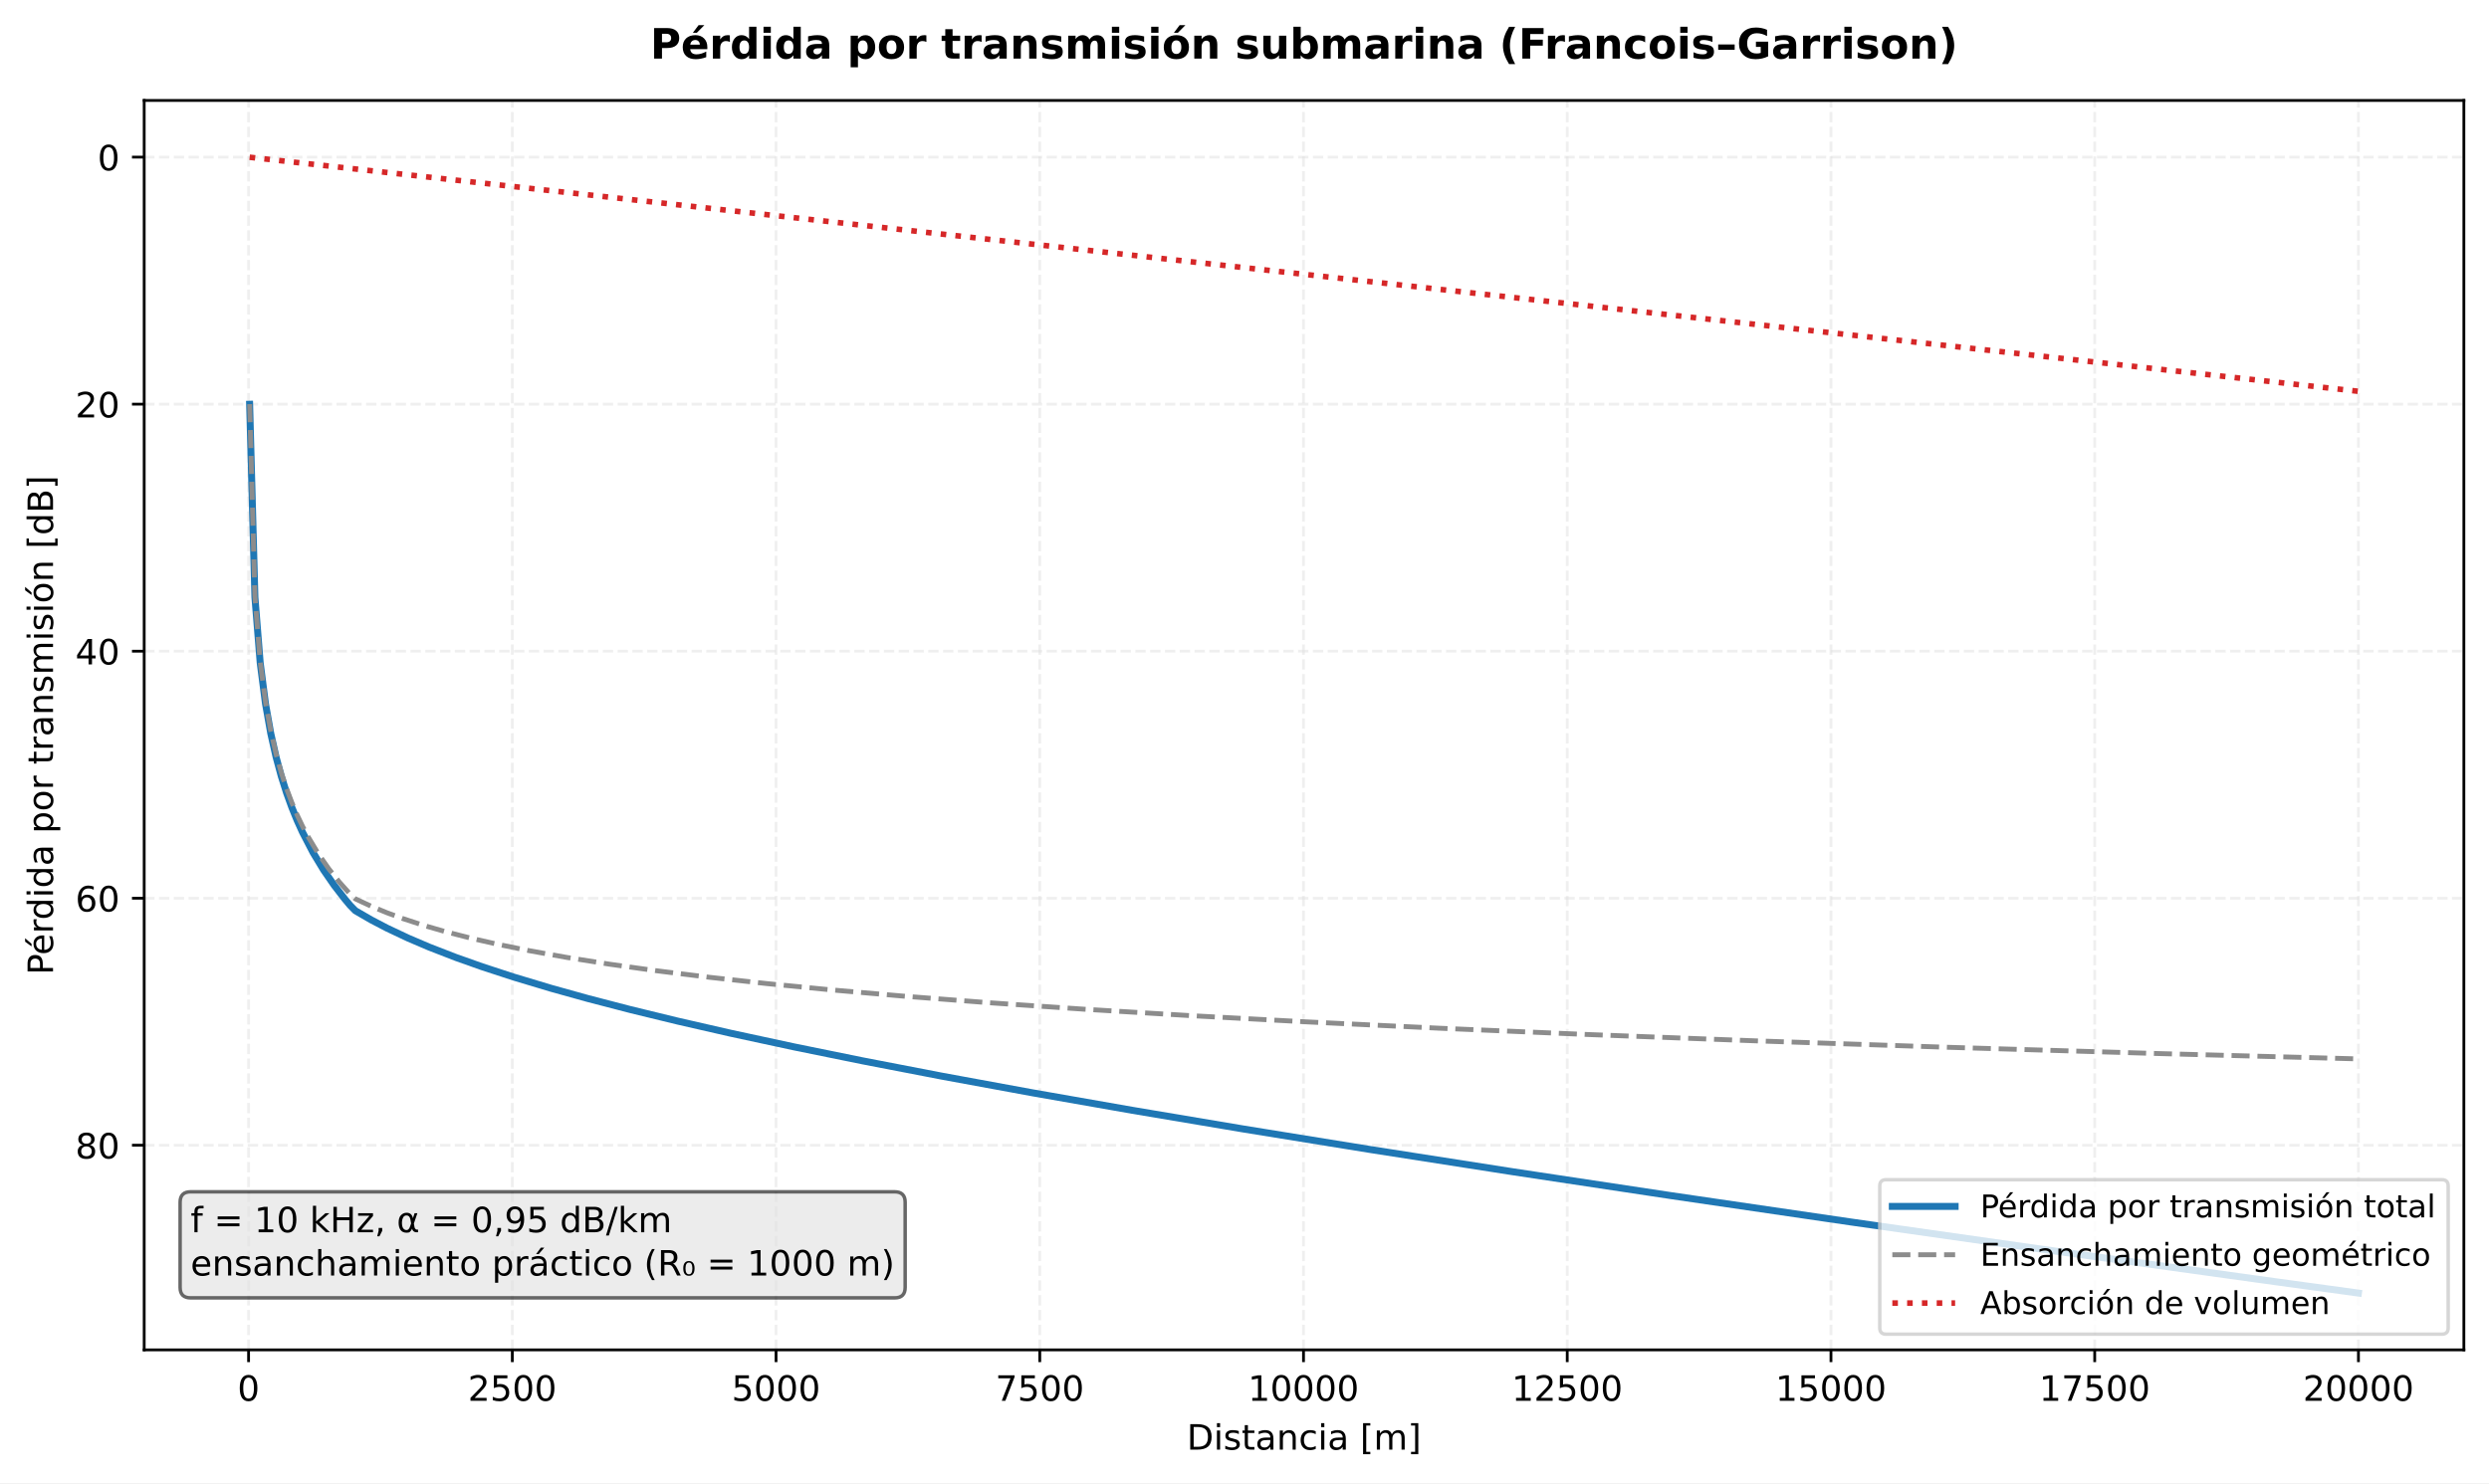
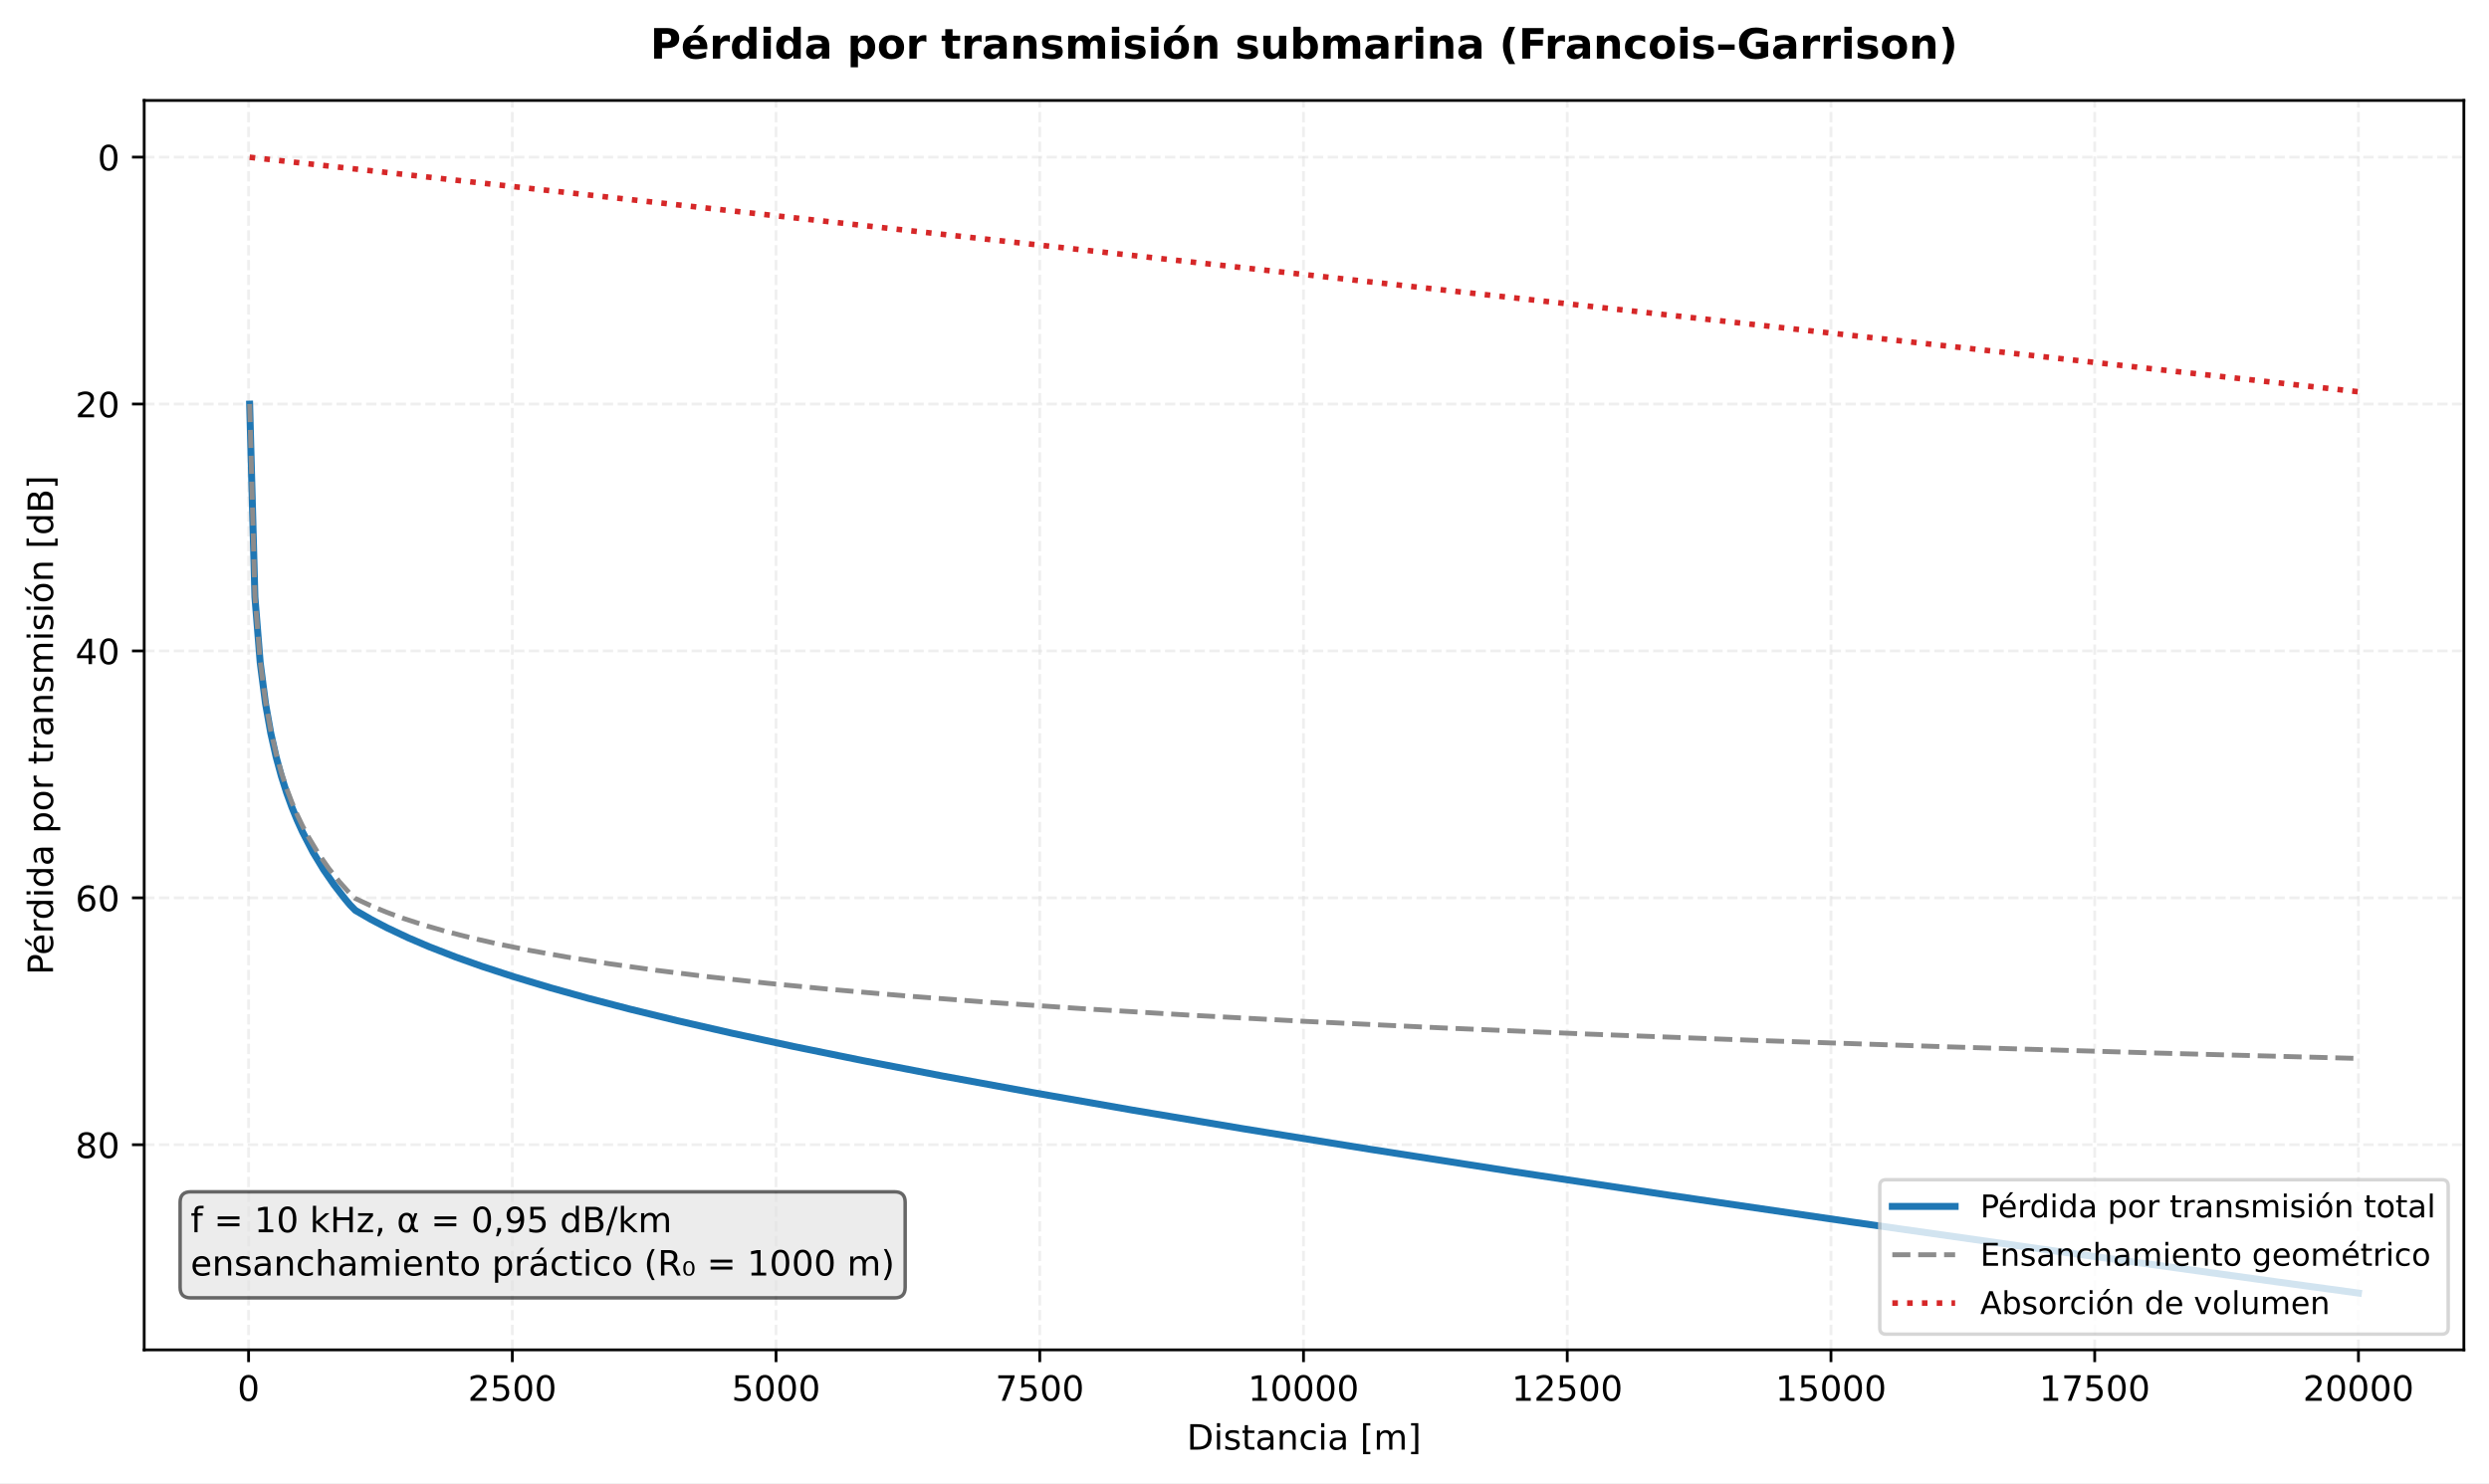
<svg xmlns="http://www.w3.org/2000/svg" xmlns:xlink="http://www.w3.org/1999/xlink" width="713.363pt" height="425.197pt" viewBox="0 0 713.363 425.197" version="1.1">
  <defs>
    <style type="text/css">*{stroke-linejoin: round; stroke-linecap: butt}</style>
  </defs>
  <g id="figure_1">
    <g id="patch_1">
      <path d="M 0 425.197  L 713.363 425.197  L 713.363 0  L 0 0  z " style="fill: #ffffff" />
    </g>
    <g id="axes_1">
      <g id="patch_2">
        <path d="M 41.326 386.996  L 706.163 386.996  L 706.163 28.798  L 41.326 28.798  z " style="fill: #ffffff" />
      </g>
      <g id="matplotlib.axis_1">
        <g id="xtick_1">
          <g id="line2d_1">
            <path d="M 71.243 386.996  L 71.243 28.798  " clip-path="url(#p314f927017)" style="fill: none; stroke-dasharray: 2.96,1.28; stroke-dashoffset: 0; stroke: #e0e0e0; stroke-opacity: 0.5; stroke-width: 0.8" />
          </g>
          <g id="line2d_2">
            <defs>
              <path id="m3d27035b55" d="M 0 0  L 0 3.5  " style="stroke: #000000; stroke-width: 0.8" />
            </defs>
            <g>
              <use xlink:href="#m3d27035b55" x="71.243" y="386.996" style="stroke: #000000; stroke-width: 0.8" />
            </g>
          </g>
          <g id="text_1">
            <text style="font-size: 10px; font-family: 'DejaVu Sans', 'Bitstream Vera Sans', 'Computer Modern Sans Serif', 'Lucida Grande', 'Verdana', 'Geneva', 'Lucid', 'Arial', 'Helvetica', 'Avant Garde', sans-serif; text-anchor: middle" x="71.243" y="401.593" transform="rotate(-0 71.24332 401.5934)">0</text>
          </g>
        </g>
        <g id="xtick_2">
          <g id="line2d_3">
            <path d="M 146.831 386.996  L 146.831 28.798  " clip-path="url(#p314f927017)" style="fill: none; stroke-dasharray: 2.96,1.28; stroke-dashoffset: 0; stroke: #e0e0e0; stroke-opacity: 0.5; stroke-width: 0.8" />
          </g>
          <g id="line2d_4">
            <g>
              <use xlink:href="#m3d27035b55" x="146.831" y="386.996" style="stroke: #000000; stroke-width: 0.8" />
            </g>
          </g>
          <g id="text_2">
            <text style="font-size: 10px; font-family: 'DejaVu Sans', 'Bitstream Vera Sans', 'Computer Modern Sans Serif', 'Lucida Grande', 'Verdana', 'Geneva', 'Lucid', 'Arial', 'Helvetica', 'Avant Garde', sans-serif; text-anchor: middle" x="146.831" y="401.593" transform="rotate(-0 146.8309 401.5934)">2500</text>
          </g>
        </g>
        <g id="xtick_3">
          <g id="line2d_5">
            <path d="M 222.418 386.996  L 222.418 28.798  " clip-path="url(#p314f927017)" style="fill: none; stroke-dasharray: 2.96,1.28; stroke-dashoffset: 0; stroke: #e0e0e0; stroke-opacity: 0.5; stroke-width: 0.8" />
          </g>
          <g id="line2d_6">
            <g>
              <use xlink:href="#m3d27035b55" x="222.418" y="386.996" style="stroke: #000000; stroke-width: 0.8" />
            </g>
          </g>
          <g id="text_3">
            <text style="font-size: 10px; font-family: 'DejaVu Sans', 'Bitstream Vera Sans', 'Computer Modern Sans Serif', 'Lucida Grande', 'Verdana', 'Geneva', 'Lucid', 'Arial', 'Helvetica', 'Avant Garde', sans-serif; text-anchor: middle" x="222.418" y="401.593" transform="rotate(-0 222.4184 401.5934)">5000</text>
          </g>
        </g>
        <g id="xtick_4">
          <g id="line2d_7">
            <path d="M 298.006 386.996  L 298.006 28.798  " clip-path="url(#p314f927017)" style="fill: none; stroke-dasharray: 2.96,1.28; stroke-dashoffset: 0; stroke: #e0e0e0; stroke-opacity: 0.5; stroke-width: 0.8" />
          </g>
          <g id="line2d_8">
            <g>
              <use xlink:href="#m3d27035b55" x="298.006" y="386.996" style="stroke: #000000; stroke-width: 0.8" />
            </g>
          </g>
          <g id="text_4">
            <text style="font-size: 10px; font-family: 'DejaVu Sans', 'Bitstream Vera Sans', 'Computer Modern Sans Serif', 'Lucida Grande', 'Verdana', 'Geneva', 'Lucid', 'Arial', 'Helvetica', 'Avant Garde', sans-serif; text-anchor: middle" x="298.006" y="401.593" transform="rotate(-0 298.0059 401.5934)">7500</text>
          </g>
        </g>
        <g id="xtick_5">
          <g id="line2d_9">
            <path d="M 373.593 386.996  L 373.593 28.798  " clip-path="url(#p314f927017)" style="fill: none; stroke-dasharray: 2.96,1.28; stroke-dashoffset: 0; stroke: #e0e0e0; stroke-opacity: 0.5; stroke-width: 0.8" />
          </g>
          <g id="line2d_10">
            <g>
              <use xlink:href="#m3d27035b55" x="373.593" y="386.996" style="stroke: #000000; stroke-width: 0.8" />
            </g>
          </g>
          <g id="text_5">
            <text style="font-size: 10px; font-family: 'DejaVu Sans', 'Bitstream Vera Sans', 'Computer Modern Sans Serif', 'Lucida Grande', 'Verdana', 'Geneva', 'Lucid', 'Arial', 'Helvetica', 'Avant Garde', sans-serif; text-anchor: middle" x="373.593" y="401.593" transform="rotate(-0 373.5934 401.5934)">10000</text>
          </g>
        </g>
        <g id="xtick_6">
          <g id="line2d_11">
            <path d="M 449.181 386.996  L 449.181 28.798  " clip-path="url(#p314f927017)" style="fill: none; stroke-dasharray: 2.96,1.28; stroke-dashoffset: 0; stroke: #e0e0e0; stroke-opacity: 0.5; stroke-width: 0.8" />
          </g>
          <g id="line2d_12">
            <g>
              <use xlink:href="#m3d27035b55" x="449.181" y="386.996" style="stroke: #000000; stroke-width: 0.8" />
            </g>
          </g>
          <g id="text_6">
            <text style="font-size: 10px; font-family: 'DejaVu Sans', 'Bitstream Vera Sans', 'Computer Modern Sans Serif', 'Lucida Grande', 'Verdana', 'Geneva', 'Lucid', 'Arial', 'Helvetica', 'Avant Garde', sans-serif; text-anchor: middle" x="449.181" y="401.593" transform="rotate(-0 449.181 401.5934)">12500</text>
          </g>
        </g>
        <g id="xtick_7">
          <g id="line2d_13">
            <path d="M 524.768 386.996  L 524.768 28.798  " clip-path="url(#p314f927017)" style="fill: none; stroke-dasharray: 2.96,1.28; stroke-dashoffset: 0; stroke: #e0e0e0; stroke-opacity: 0.5; stroke-width: 0.8" />
          </g>
          <g id="line2d_14">
            <g>
              <use xlink:href="#m3d27035b55" x="524.768" y="386.996" style="stroke: #000000; stroke-width: 0.8" />
            </g>
          </g>
          <g id="text_7">
            <text style="font-size: 10px; font-family: 'DejaVu Sans', 'Bitstream Vera Sans', 'Computer Modern Sans Serif', 'Lucida Grande', 'Verdana', 'Geneva', 'Lucid', 'Arial', 'Helvetica', 'Avant Garde', sans-serif; text-anchor: middle" x="524.768" y="401.593" transform="rotate(-0 524.7685 401.5934)">15000</text>
          </g>
        </g>
        <g id="xtick_8">
          <g id="line2d_15">
            <path d="M 600.356 386.996  L 600.356 28.798  " clip-path="url(#p314f927017)" style="fill: none; stroke-dasharray: 2.96,1.28; stroke-dashoffset: 0; stroke: #e0e0e0; stroke-opacity: 0.5; stroke-width: 0.8" />
          </g>
          <g id="line2d_16">
            <g>
              <use xlink:href="#m3d27035b55" x="600.356" y="386.996" style="stroke: #000000; stroke-width: 0.8" />
            </g>
          </g>
          <g id="text_8">
            <text style="font-size: 10px; font-family: 'DejaVu Sans', 'Bitstream Vera Sans', 'Computer Modern Sans Serif', 'Lucida Grande', 'Verdana', 'Geneva', 'Lucid', 'Arial', 'Helvetica', 'Avant Garde', sans-serif; text-anchor: middle" x="600.356" y="401.593" transform="rotate(-0 600.356 401.5934)">17500</text>
          </g>
        </g>
        <g id="xtick_9">
          <g id="line2d_17">
            <path d="M 675.944 386.996  L 675.944 28.798  " clip-path="url(#p314f927017)" style="fill: none; stroke-dasharray: 2.96,1.28; stroke-dashoffset: 0; stroke: #e0e0e0; stroke-opacity: 0.5; stroke-width: 0.8" />
          </g>
          <g id="line2d_18">
            <g>
              <use xlink:href="#m3d27035b55" x="675.944" y="386.996" style="stroke: #000000; stroke-width: 0.8" />
            </g>
          </g>
          <g id="text_9">
            <text style="font-size: 10px; font-family: 'DejaVu Sans', 'Bitstream Vera Sans', 'Computer Modern Sans Serif', 'Lucida Grande', 'Verdana', 'Geneva', 'Lucid', 'Arial', 'Helvetica', 'Avant Garde', sans-serif; text-anchor: middle" x="675.944" y="401.593" transform="rotate(-0 675.9435 401.5934)">20000</text>
          </g>
        </g>
        <g id="text_10">
          <text style="font-size: 10px; font-family: 'DejaVu Sans', 'Bitstream Vera Sans', 'Computer Modern Sans Serif', 'Lucida Grande', 'Verdana', 'Geneva', 'Lucid', 'Arial', 'Helvetica', 'Avant Garde', sans-serif; text-anchor: middle" x="373.745" y="415.594" transform="rotate(-0 373.7446 415.5942)">Distancia [m]</text>
        </g>
      </g>
      <g id="matplotlib.axis_2">
        <g id="ytick_1">
          <g id="line2d_19">
            <path d="M 41.326 45.046  L 706.163 45.046  " clip-path="url(#p314f927017)" style="fill: none; stroke-dasharray: 2.96,1.28; stroke-dashoffset: 0; stroke: #e0e0e0; stroke-opacity: 0.5; stroke-width: 0.8" />
          </g>
          <g id="line2d_20">
            <defs>
              <path id="mef640d9f3a" d="M 0 0  L -3.5 0  " style="stroke: #000000; stroke-width: 0.8" />
            </defs>
            <g>
              <use xlink:href="#mef640d9f3a" x="41.326" y="45.046" style="stroke: #000000; stroke-width: 0.8" />
            </g>
          </g>
          <g id="text_11">
-             <text style="font-size: 10px; font-family: 'DejaVu Sans', 'Bitstream Vera Sans', 'Computer Modern Sans Serif', 'Lucida Grande', 'Verdana', 'Geneva', 'Lucid', 'Arial', 'Helvetica', 'Avant Garde', sans-serif; text-anchor: end" x="34.326" y="48.845" transform="rotate(-0 34.32578 48.8451)">0</text>
+             <text style="font-size: 10px; font-family: 'DejaVu Sans', 'Bitstream Vera Sans', 'Computer Modern Sans Serif', 'Lucida Grande', 'Verdana', 'Geneva', 'Lucid', 'Arial', 'Helvetica', 'Avant Garde', sans-serif; text-anchor: end" x="34.326" y="48.845" transform="rotate(-0 34.32578 48.84503)">0</text>
          </g>
        </g>
        <g id="ytick_2">
          <g id="line2d_21">
-             <path d="M 41.326 115.866  L 706.163 115.866  " clip-path="url(#p314f927017)" style="fill: none; stroke-dasharray: 2.96,1.28; stroke-dashoffset: 0; stroke: #e0e0e0; stroke-opacity: 0.5; stroke-width: 0.8" />
+             <path d="M 41.326 115.83  L 706.163 115.83  " clip-path="url(#p314f927017)" style="fill: none; stroke-dasharray: 2.96,1.28; stroke-dashoffset: 0; stroke: #e0e0e0; stroke-opacity: 0.5; stroke-width: 0.8" />
          </g>
          <g id="line2d_22">
            <g>
-               <use xlink:href="#mef640d9f3a" x="41.326" y="115.866" style="stroke: #000000; stroke-width: 0.8" />
+               <use xlink:href="#mef640d9f3a" x="41.326" y="115.83" style="stroke: #000000; stroke-width: 0.8" />
            </g>
          </g>
          <g id="text_12">
-             <text style="font-size: 10px; font-family: 'DejaVu Sans', 'Bitstream Vera Sans', 'Computer Modern Sans Serif', 'Lucida Grande', 'Verdana', 'Geneva', 'Lucid', 'Arial', 'Helvetica', 'Avant Garde', sans-serif; text-anchor: end" x="34.326" y="119.665" transform="rotate(-0 34.32578 119.665)">20</text>
+             <text style="font-size: 10px; font-family: 'DejaVu Sans', 'Bitstream Vera Sans', 'Computer Modern Sans Serif', 'Lucida Grande', 'Verdana', 'Geneva', 'Lucid', 'Arial', 'Helvetica', 'Avant Garde', sans-serif; text-anchor: end" x="34.326" y="119.629" transform="rotate(-0 34.32578 119.6293)">20</text>
          </g>
        </g>
        <g id="ytick_3">
          <g id="line2d_23">
-             <path d="M 41.326 186.686  L 706.163 186.686  " clip-path="url(#p314f927017)" style="fill: none; stroke-dasharray: 2.96,1.28; stroke-dashoffset: 0; stroke: #e0e0e0; stroke-opacity: 0.5; stroke-width: 0.8" />
+             <path d="M 41.326 186.615  L 706.163 186.615  " clip-path="url(#p314f927017)" style="fill: none; stroke-dasharray: 2.96,1.28; stroke-dashoffset: 0; stroke: #e0e0e0; stroke-opacity: 0.5; stroke-width: 0.8" />
          </g>
          <g id="line2d_24">
            <g>
-               <use xlink:href="#mef640d9f3a" x="41.326" y="186.686" style="stroke: #000000; stroke-width: 0.8" />
+               <use xlink:href="#mef640d9f3a" x="41.326" y="186.615" style="stroke: #000000; stroke-width: 0.8" />
            </g>
          </g>
          <g id="text_13">
-             <text style="font-size: 10px; font-family: 'DejaVu Sans', 'Bitstream Vera Sans', 'Computer Modern Sans Serif', 'Lucida Grande', 'Verdana', 'Geneva', 'Lucid', 'Arial', 'Helvetica', 'Avant Garde', sans-serif; text-anchor: end" x="34.326" y="190.485" transform="rotate(-0 34.32578 190.4849)">40</text>
+             <text style="font-size: 10px; font-family: 'DejaVu Sans', 'Bitstream Vera Sans', 'Computer Modern Sans Serif', 'Lucida Grande', 'Verdana', 'Geneva', 'Lucid', 'Arial', 'Helvetica', 'Avant Garde', sans-serif; text-anchor: end" x="34.326" y="190.413" transform="rotate(-0 34.32578 190.4135)">40</text>
          </g>
        </g>
        <g id="ytick_4">
          <g id="line2d_25">
-             <path d="M 41.326 257.506  L 706.163 257.506  " clip-path="url(#p314f927017)" style="fill: none; stroke-dasharray: 2.96,1.28; stroke-dashoffset: 0; stroke: #e0e0e0; stroke-opacity: 0.5; stroke-width: 0.8" />
+             <path d="M 41.326 257.399  L 706.163 257.399  " clip-path="url(#p314f927017)" style="fill: none; stroke-dasharray: 2.96,1.28; stroke-dashoffset: 0; stroke: #e0e0e0; stroke-opacity: 0.5; stroke-width: 0.8" />
          </g>
          <g id="line2d_26">
            <g>
-               <use xlink:href="#mef640d9f3a" x="41.326" y="257.506" style="stroke: #000000; stroke-width: 0.8" />
+               <use xlink:href="#mef640d9f3a" x="41.326" y="257.399" style="stroke: #000000; stroke-width: 0.8" />
            </g>
          </g>
          <g id="text_14">
-             <text style="font-size: 10px; font-family: 'DejaVu Sans', 'Bitstream Vera Sans', 'Computer Modern Sans Serif', 'Lucida Grande', 'Verdana', 'Geneva', 'Lucid', 'Arial', 'Helvetica', 'Avant Garde', sans-serif; text-anchor: end" x="34.326" y="261.305" transform="rotate(-0 34.32578 261.3048)">60</text>
+             <text style="font-size: 10px; font-family: 'DejaVu Sans', 'Bitstream Vera Sans', 'Computer Modern Sans Serif', 'Lucida Grande', 'Verdana', 'Geneva', 'Lucid', 'Arial', 'Helvetica', 'Avant Garde', sans-serif; text-anchor: end" x="34.326" y="261.198" transform="rotate(-0 34.32578 261.1977)">60</text>
          </g>
        </g>
        <g id="ytick_5">
          <g id="line2d_27">
-             <path d="M 41.326 328.326  L 706.163 328.326  " clip-path="url(#p314f927017)" style="fill: none; stroke-dasharray: 2.96,1.28; stroke-dashoffset: 0; stroke: #e0e0e0; stroke-opacity: 0.5; stroke-width: 0.8" />
+             <path d="M 41.326 328.183  L 706.163 328.183  " clip-path="url(#p314f927017)" style="fill: none; stroke-dasharray: 2.96,1.28; stroke-dashoffset: 0; stroke: #e0e0e0; stroke-opacity: 0.5; stroke-width: 0.8" />
          </g>
          <g id="line2d_28">
            <g>
-               <use xlink:href="#mef640d9f3a" x="41.326" y="328.326" style="stroke: #000000; stroke-width: 0.8" />
+               <use xlink:href="#mef640d9f3a" x="41.326" y="328.183" style="stroke: #000000; stroke-width: 0.8" />
            </g>
          </g>
          <g id="text_15">
-             <text style="font-size: 10px; font-family: 'DejaVu Sans', 'Bitstream Vera Sans', 'Computer Modern Sans Serif', 'Lucida Grande', 'Verdana', 'Geneva', 'Lucid', 'Arial', 'Helvetica', 'Avant Garde', sans-serif; text-anchor: end" x="34.326" y="332.125" transform="rotate(-0 34.32578 332.1247)">80</text>
+             <text style="font-size: 10px; font-family: 'DejaVu Sans', 'Bitstream Vera Sans', 'Computer Modern Sans Serif', 'Lucida Grande', 'Verdana', 'Geneva', 'Lucid', 'Arial', 'Helvetica', 'Avant Garde', sans-serif; text-anchor: end" x="34.326" y="331.982" transform="rotate(-0 34.32578 331.9819)">80</text>
          </g>
        </g>
        <g id="text_16">
          <text style="font-size: 10px; font-family: 'DejaVu Sans', 'Bitstream Vera Sans', 'Computer Modern Sans Serif', 'Lucida Grande', 'Verdana', 'Geneva', 'Lucid', 'Arial', 'Helvetica', 'Avant Garde', sans-serif; text-anchor: middle" x="15.198" y="207.897" transform="rotate(-90 15.19844 207.897)">Pérdida por transmisión [dB]</text>
        </g>
      </g>
      <g id="line2d_29">
-         <path d="M 71.546 115.9  L 73.06 171.228  L 74.575 190.043  L 76.09 201.738  L 77.605 210.271  L 79.12 217.008  L 80.634 222.587  L 82.149 227.354  L 83.664 231.523  L 85.179 235.23  L 86.693 238.572  L 89.723 244.415  L 92.753 249.421  L 95.782 253.81  L 98.812 257.727  L 100.327 259.54  L 101.841 261.087  L 106.386 263.721  L 110.93 266.095  L 116.989 268.953  L 123.048 271.539  L 130.622 274.478  L 138.196 277.165  L 147.285 280.132  L 157.888 283.317  L 168.492 286.269  L 180.61 289.421  L 194.243 292.741  L 209.391 296.209  L 227.568 300.128  L 247.26 304.139  L 269.982 308.529  L 295.733 313.262  L 324.514 318.312  L 356.325 323.664  L 392.679 329.546  L 433.578 335.929  L 479.022 342.791  L 530.525 350.338  L 588.086 358.545  L 653.222 367.602  L 675.944 370.714  L 675.944 370.714  " clip-path="url(#p314f927017)" style="fill: none; stroke: #1f77b4; stroke-width: 2; stroke-linecap: square" />
+         <path d="M 71.546 115.864  L 73.06 171.165  L 74.575 189.971  L 76.09 201.66  L 77.605 210.189  L 79.12 216.924  L 80.634 222.5  L 82.149 227.265  L 83.664 231.432  L 85.179 235.138  L 86.693 238.479  L 89.723 244.32  L 92.753 249.324  L 95.782 253.712  L 98.812 257.627  L 100.327 259.44  L 101.841 260.986  L 106.386 263.62  L 110.93 265.995  L 116.989 268.853  L 123.048 271.439  L 130.622 274.379  L 138.196 277.066  L 147.285 280.034  L 157.888 283.22  L 168.492 286.174  L 180.61 289.327  L 194.243 292.65  L 209.391 296.12  L 227.568 300.042  L 247.26 304.056  L 269.982 308.45  L 295.733 313.187  L 324.514 318.243  L 356.325 323.6  L 392.679 329.49  L 433.578 335.88  L 479.022 342.752  L 530.525 350.309  L 588.086 358.527  L 653.222 367.598  L 675.944 370.714  L 675.944 370.714  " clip-path="url(#p314f927017)" style="fill: none; stroke: #1f77b4; stroke-width: 2; stroke-linecap: square" />
      </g>
      <g id="line2d_30">
-         <path d="M 71.546 115.866  L 73.06 171.026  L 74.575 189.674  L 76.09 201.2  L 77.605 209.564  L 79.12 216.134  L 80.634 221.544  L 82.149 226.143  L 83.664 230.143  L 85.179 233.683  L 86.693 236.857  L 88.208 239.733  L 91.238 244.787  L 94.267 249.126  L 97.297 252.928  L 100.327 256.311  L 101.841 257.69  L 106.386 259.819  L 110.93 261.689  L 115.474 263.356  L 121.533 265.331  L 127.593 267.08  L 135.167 269.019  L 142.74 270.741  L 151.829 272.582  L 162.433 274.483  L 174.551 276.402  L 188.184 278.308  L 203.332 280.181  L 219.994 282.008  L 238.172 283.781  L 259.379 285.62  L 283.615 287.484  L 310.881 289.341  L 341.177 291.172  L 374.502 292.962  L 412.372 294.772  L 454.785 296.574  L 503.258 298.404  L 557.791 300.232  L 618.382 302.037  L 675.944 303.575  L 675.944 303.575  " clip-path="url(#p314f927017)" style="fill: none; stroke-dasharray: 5.18,2.24; stroke-dashoffset: 0; stroke: #8c8c8c; stroke-width: 1.4" />
+         <path d="M 71.546 115.83  L 73.06 170.963  L 74.575 189.601  L 76.09 201.121  L 77.605 209.481  L 79.12 216.047  L 80.634 221.455  L 82.149 226.052  L 83.664 230.05  L 85.179 233.588  L 86.693 236.76  L 88.208 239.635  L 91.238 244.686  L 94.267 249.023  L 97.297 252.823  L 100.327 256.205  L 101.841 257.582  L 106.386 259.711  L 110.93 261.58  L 115.474 263.246  L 121.533 265.22  L 127.593 266.968  L 135.167 268.907  L 142.74 270.628  L 151.829 272.467  L 162.433 274.367  L 174.551 276.285  L 188.184 278.19  L 203.332 280.062  L 219.994 281.888  L 238.172 283.661  L 259.379 285.499  L 283.615 287.361  L 310.881 289.218  L 341.177 291.048  L 374.502 292.837  L 412.372 294.646  L 454.785 296.447  L 503.258 298.276  L 557.791 300.104  L 618.382 301.908  L 675.944 303.445  L 675.944 303.445  " clip-path="url(#p314f927017)" style="fill: none; stroke-dasharray: 5.18,2.24; stroke-dashoffset: 0; stroke: #8c8c8c; stroke-width: 1.4" />
      </g>
      <g id="line2d_31">
-         <path d="M 71.546 45.08  L 675.944 112.185  L 675.944 112.185  " clip-path="url(#p314f927017)" style="fill: none; stroke-dasharray: 1.6,2.64; stroke-dashoffset: 0; stroke: #d62728; stroke-width: 1.6" />
+         <path d="M 71.546 45.08  L 675.944 112.315  L 675.944 112.315  " clip-path="url(#p314f927017)" style="fill: none; stroke-dasharray: 1.6,2.64; stroke-dashoffset: 0; stroke: #d62728; stroke-width: 1.6" />
      </g>
      <g id="patch_3">
        <path d="M 41.326 386.996  L 41.326 28.798  " style="fill: none; stroke: #000000; stroke-width: 0.8; stroke-linejoin: miter; stroke-linecap: square" />
      </g>
      <g id="patch_4">
        <path d="M 706.163 386.996  L 706.163 28.798  " style="fill: none; stroke: #000000; stroke-width: 0.8; stroke-linejoin: miter; stroke-linecap: square" />
      </g>
      <g id="patch_5">
        <path d="M 41.326 386.996  L 706.163 386.996  " style="fill: none; stroke: #000000; stroke-width: 0.8; stroke-linejoin: miter; stroke-linecap: square" />
      </g>
      <g id="patch_6">
        <path d="M 41.326 28.798  L 706.163 28.798  " style="fill: none; stroke: #000000; stroke-width: 0.8; stroke-linejoin: miter; stroke-linecap: square" />
      </g>
      <g id="text_17">
        <g id="patch_7">
          <path d="M 54.623 372.086  L 256.424 372.086  Q 259.424 372.086 259.424 369.086  L 259.424 344.68  Q 259.424 341.68 256.424 341.68  L 54.623 341.68  Q 51.623 341.68 51.623 344.68  L 51.623 369.086  Q 51.623 372.086 54.623 372.086  z " style="fill: #e0e0e0; opacity: 0.6; stroke: #000000; stroke-linejoin: miter" />
        </g>
        <text style="font-size: 10px; font-family: 'DejaVu Sans', 'Bitstream Vera Sans', 'Computer Modern Sans Serif', 'Lucida Grande', 'Verdana', 'Geneva', 'Lucid', 'Arial', 'Helvetica', 'Avant Garde', sans-serif" transform="translate(54.62253 353.2798)">f = 10 kHz, α = 0,95 dB/km</text>
        <text style="font-size: 10px; font-family: 'DejaVu Sans', 'Bitstream Vera Sans', 'Computer Modern Sans Serif', 'Lucida Grande', 'Verdana', 'Geneva', 'Lucid', 'Arial', 'Helvetica', 'Avant Garde', sans-serif" transform="translate(54.62253 365.6826)">ensanchamiento práctico (R₀ = 1000 m)</text>
      </g>
      <g id="text_18">
        <text style="font-weight: 700; font-size: 12px; font-family: 'DejaVu Sans', 'Bitstream Vera Sans', 'Computer Modern Sans Serif', 'Lucida Grande', 'Verdana', 'Geneva', 'Lucid', 'Arial', 'Helvetica', 'Avant Garde', sans-serif; text-anchor: middle" x="373.745" y="16.798" transform="rotate(-0 373.7446 16.79812)">Pérdida por transmisión submarina (Francois–Garrison)</text>
      </g>
      <g id="legend_1">
        <g id="patch_8">
          <path d="M 540.552 382.496  L 699.863 382.496  Q 701.663 382.496 701.663 380.696  L 701.663 340.014  Q 701.663 338.214 699.863 338.214  L 540.552 338.214  Q 538.752 338.214 538.752 340.014  L 538.752 380.696  Q 538.752 382.496 540.552 382.496  z " style="fill: #ffffff; opacity: 0.8; stroke: #cccccc; stroke-linejoin: miter" />
        </g>
        <g id="line2d_32">
          <path d="M 542.352 345.862  L 551.352 345.862  L 560.352 345.862  " style="fill: none; stroke: #1f77b4; stroke-width: 2; stroke-linecap: square" />
        </g>
        <g id="text_19">
          <text style="font-size: 9px; font-family: 'DejaVu Sans', 'Bitstream Vera Sans', 'Computer Modern Sans Serif', 'Lucida Grande', 'Verdana', 'Geneva', 'Lucid', 'Arial', 'Helvetica', 'Avant Garde', sans-serif; text-anchor: start" x="567.552" y="349.012" transform="rotate(-0 567.5522 349.0123)">Pérdida por transmisión total</text>
        </g>
        <g id="line2d_33">
          <path d="M 542.352 359.723  L 551.352 359.723  L 560.352 359.723  " style="fill: none; stroke-dasharray: 5.18,2.24; stroke-dashoffset: 0; stroke: #8c8c8c; stroke-width: 1.4" />
        </g>
        <g id="text_20">
          <text style="font-size: 9px; font-family: 'DejaVu Sans', 'Bitstream Vera Sans', 'Computer Modern Sans Serif', 'Lucida Grande', 'Verdana', 'Geneva', 'Lucid', 'Arial', 'Helvetica', 'Avant Garde', sans-serif; text-anchor: start" x="567.552" y="362.873" transform="rotate(-0 567.5522 362.873)">Ensanchamiento geométrico</text>
        </g>
        <g id="line2d_34">
          <path d="M 542.352 373.584  L 551.352 373.584  L 560.352 373.584  " style="fill: none; stroke-dasharray: 1.6,2.64; stroke-dashoffset: 0; stroke: #d62728; stroke-width: 1.6" />
        </g>
        <g id="text_21">
          <text style="font-size: 9px; font-family: 'DejaVu Sans', 'Bitstream Vera Sans', 'Computer Modern Sans Serif', 'Lucida Grande', 'Verdana', 'Geneva', 'Lucid', 'Arial', 'Helvetica', 'Avant Garde', sans-serif; text-anchor: start" x="567.552" y="376.734" transform="rotate(-0 567.5522 376.7337)">Absorción de volumen</text>
        </g>
      </g>
    </g>
  </g>
  <defs>
    <clipPath id="p314f927017">
      <rect x="41.326" y="28.798" width="664.838" height="358.198" />
    </clipPath>
  </defs>
</svg>
